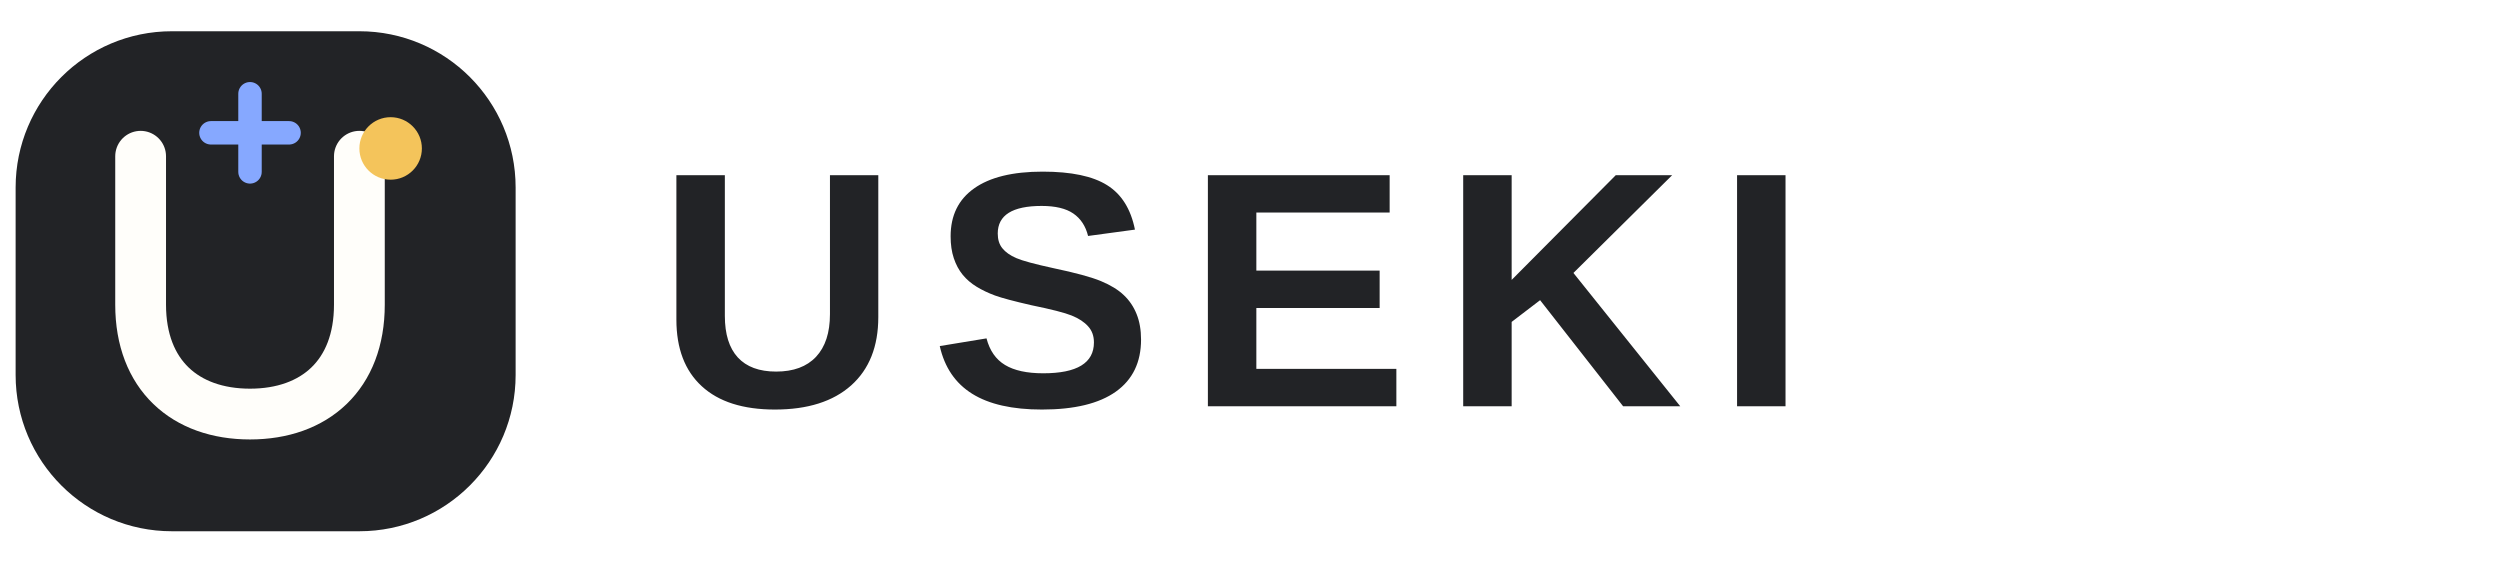
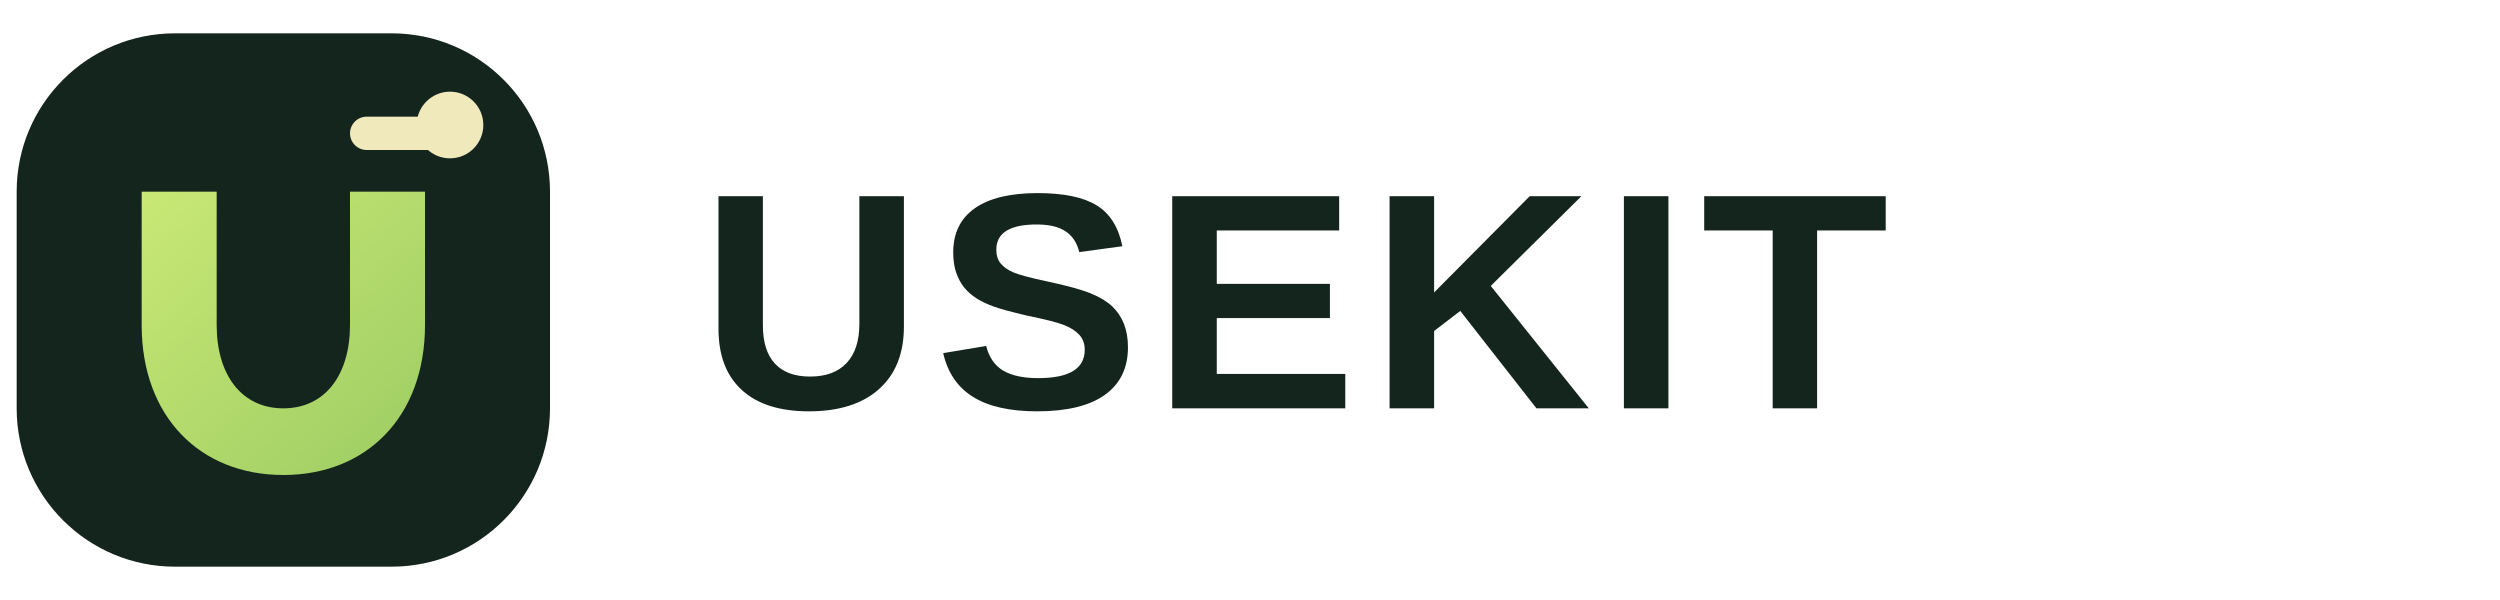
- <svg xmlns="http://www.w3.org/2000/svg" viewBox="0 0 320 72" fill="none">
-   <rect x="2" y="4" width="64" height="64" rx="20" fill="#222326" />
-   <path d="M18 20v19c0 9 5.7 14 14 14s14-5 14-14V20" stroke="#fffefa" stroke-width="6.5" stroke-linecap="round" />
-   <path d="M32 12v10M27 17h10" stroke="#86a8ff" stroke-width="3" stroke-linecap="round" />
-   <circle cx="50" cy="19" r="4" fill="#f4c45b" />
-   <text x="84" y="52" font-family="Manrope,Arial,sans-serif" font-size="43" font-weight="800" letter-spacing="4" fill="#222326">USEKI</text>
+ <svg xmlns="http://www.w3.org/2000/svg" viewBox="0 0 300 72">
+   <defs>
+     <linearGradient id="m" x1="9" y1="7" x2="55" y2="57" gradientUnits="userSpaceOnUse">
+       <stop stop-color="#d9f27c" />
+       <stop offset="1" stop-color="#9acb62" />
+     </linearGradient>
+   </defs>
+   <rect x="2" y="4" width="64" height="64" rx="19" fill="#14251d" />
+   <path d="M17 23h9v16c0 6 3 10 8 10s8-4 8-10V23h9v16c0 11-7 18-17 18S17 50 17 39z" fill="url(#m)" />
+   <path d="M44 16h8" stroke="#f0e9bb" stroke-width="4" stroke-linecap="round" />
+   <circle cx="54" cy="15" r="4" fill="#f0e9bb" />
+   <text x="84" y="49" fill="#14251d" font-family="Arial,sans-serif" font-size="37" font-weight="700" letter-spacing="1.4">USEKIT</text>
</svg>
